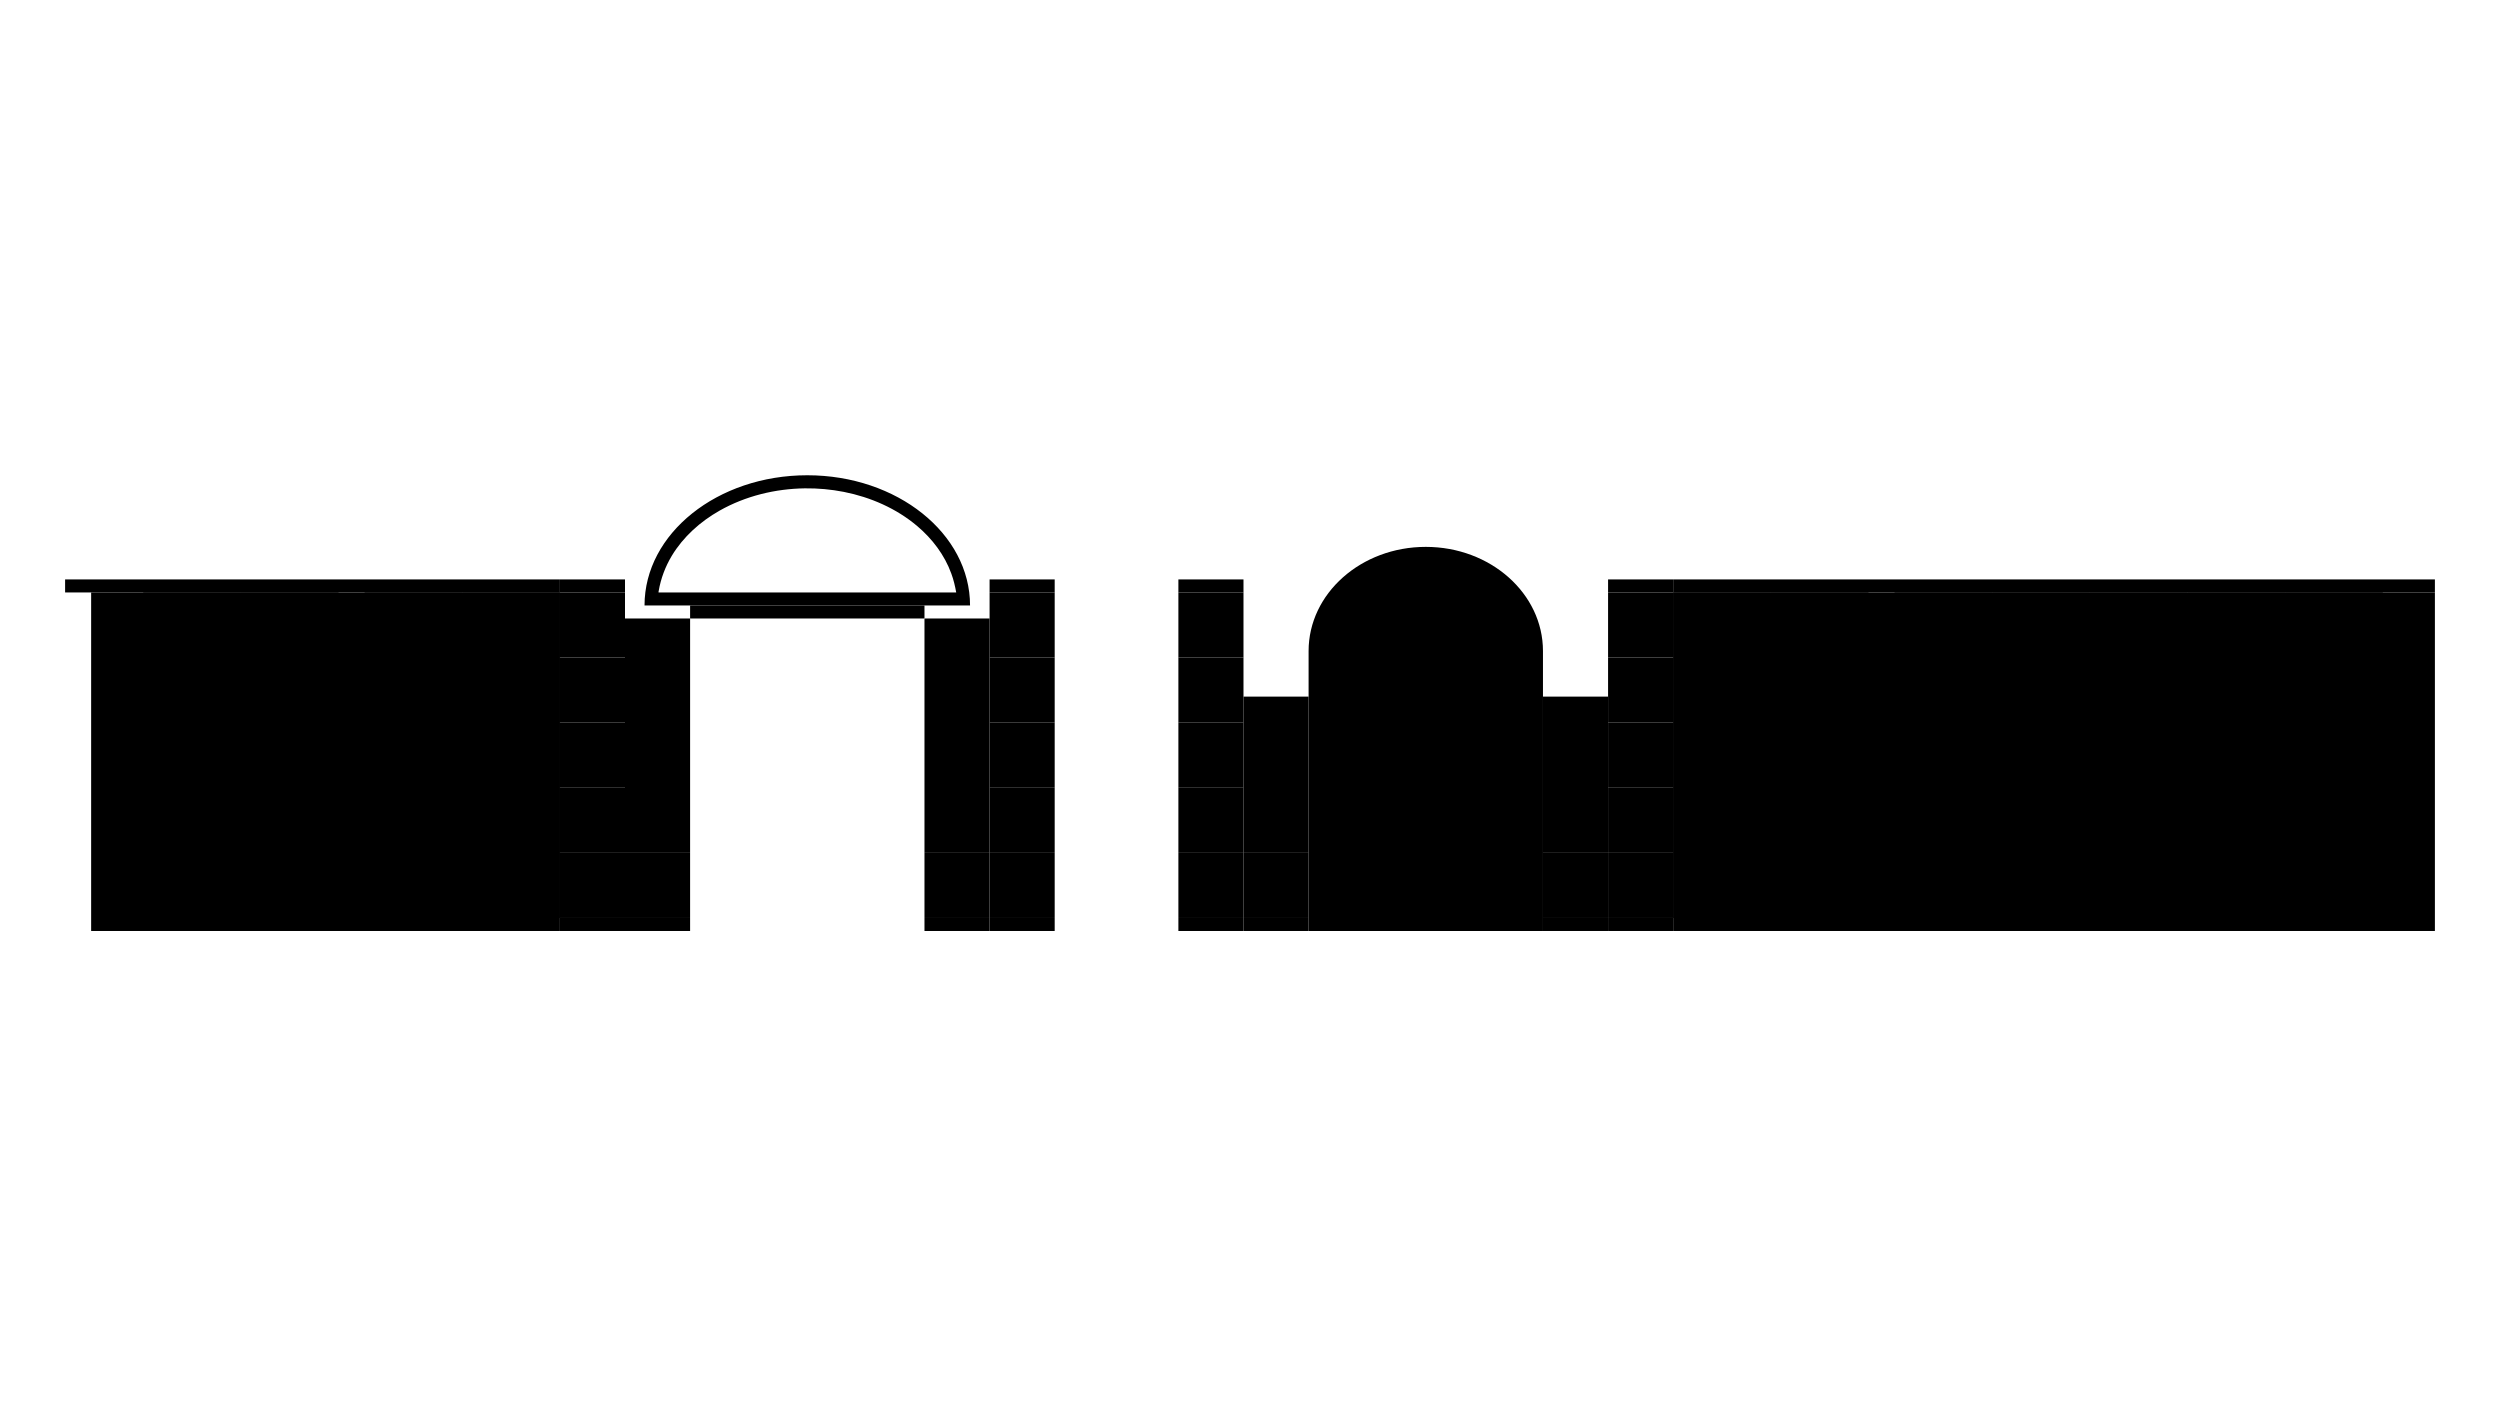
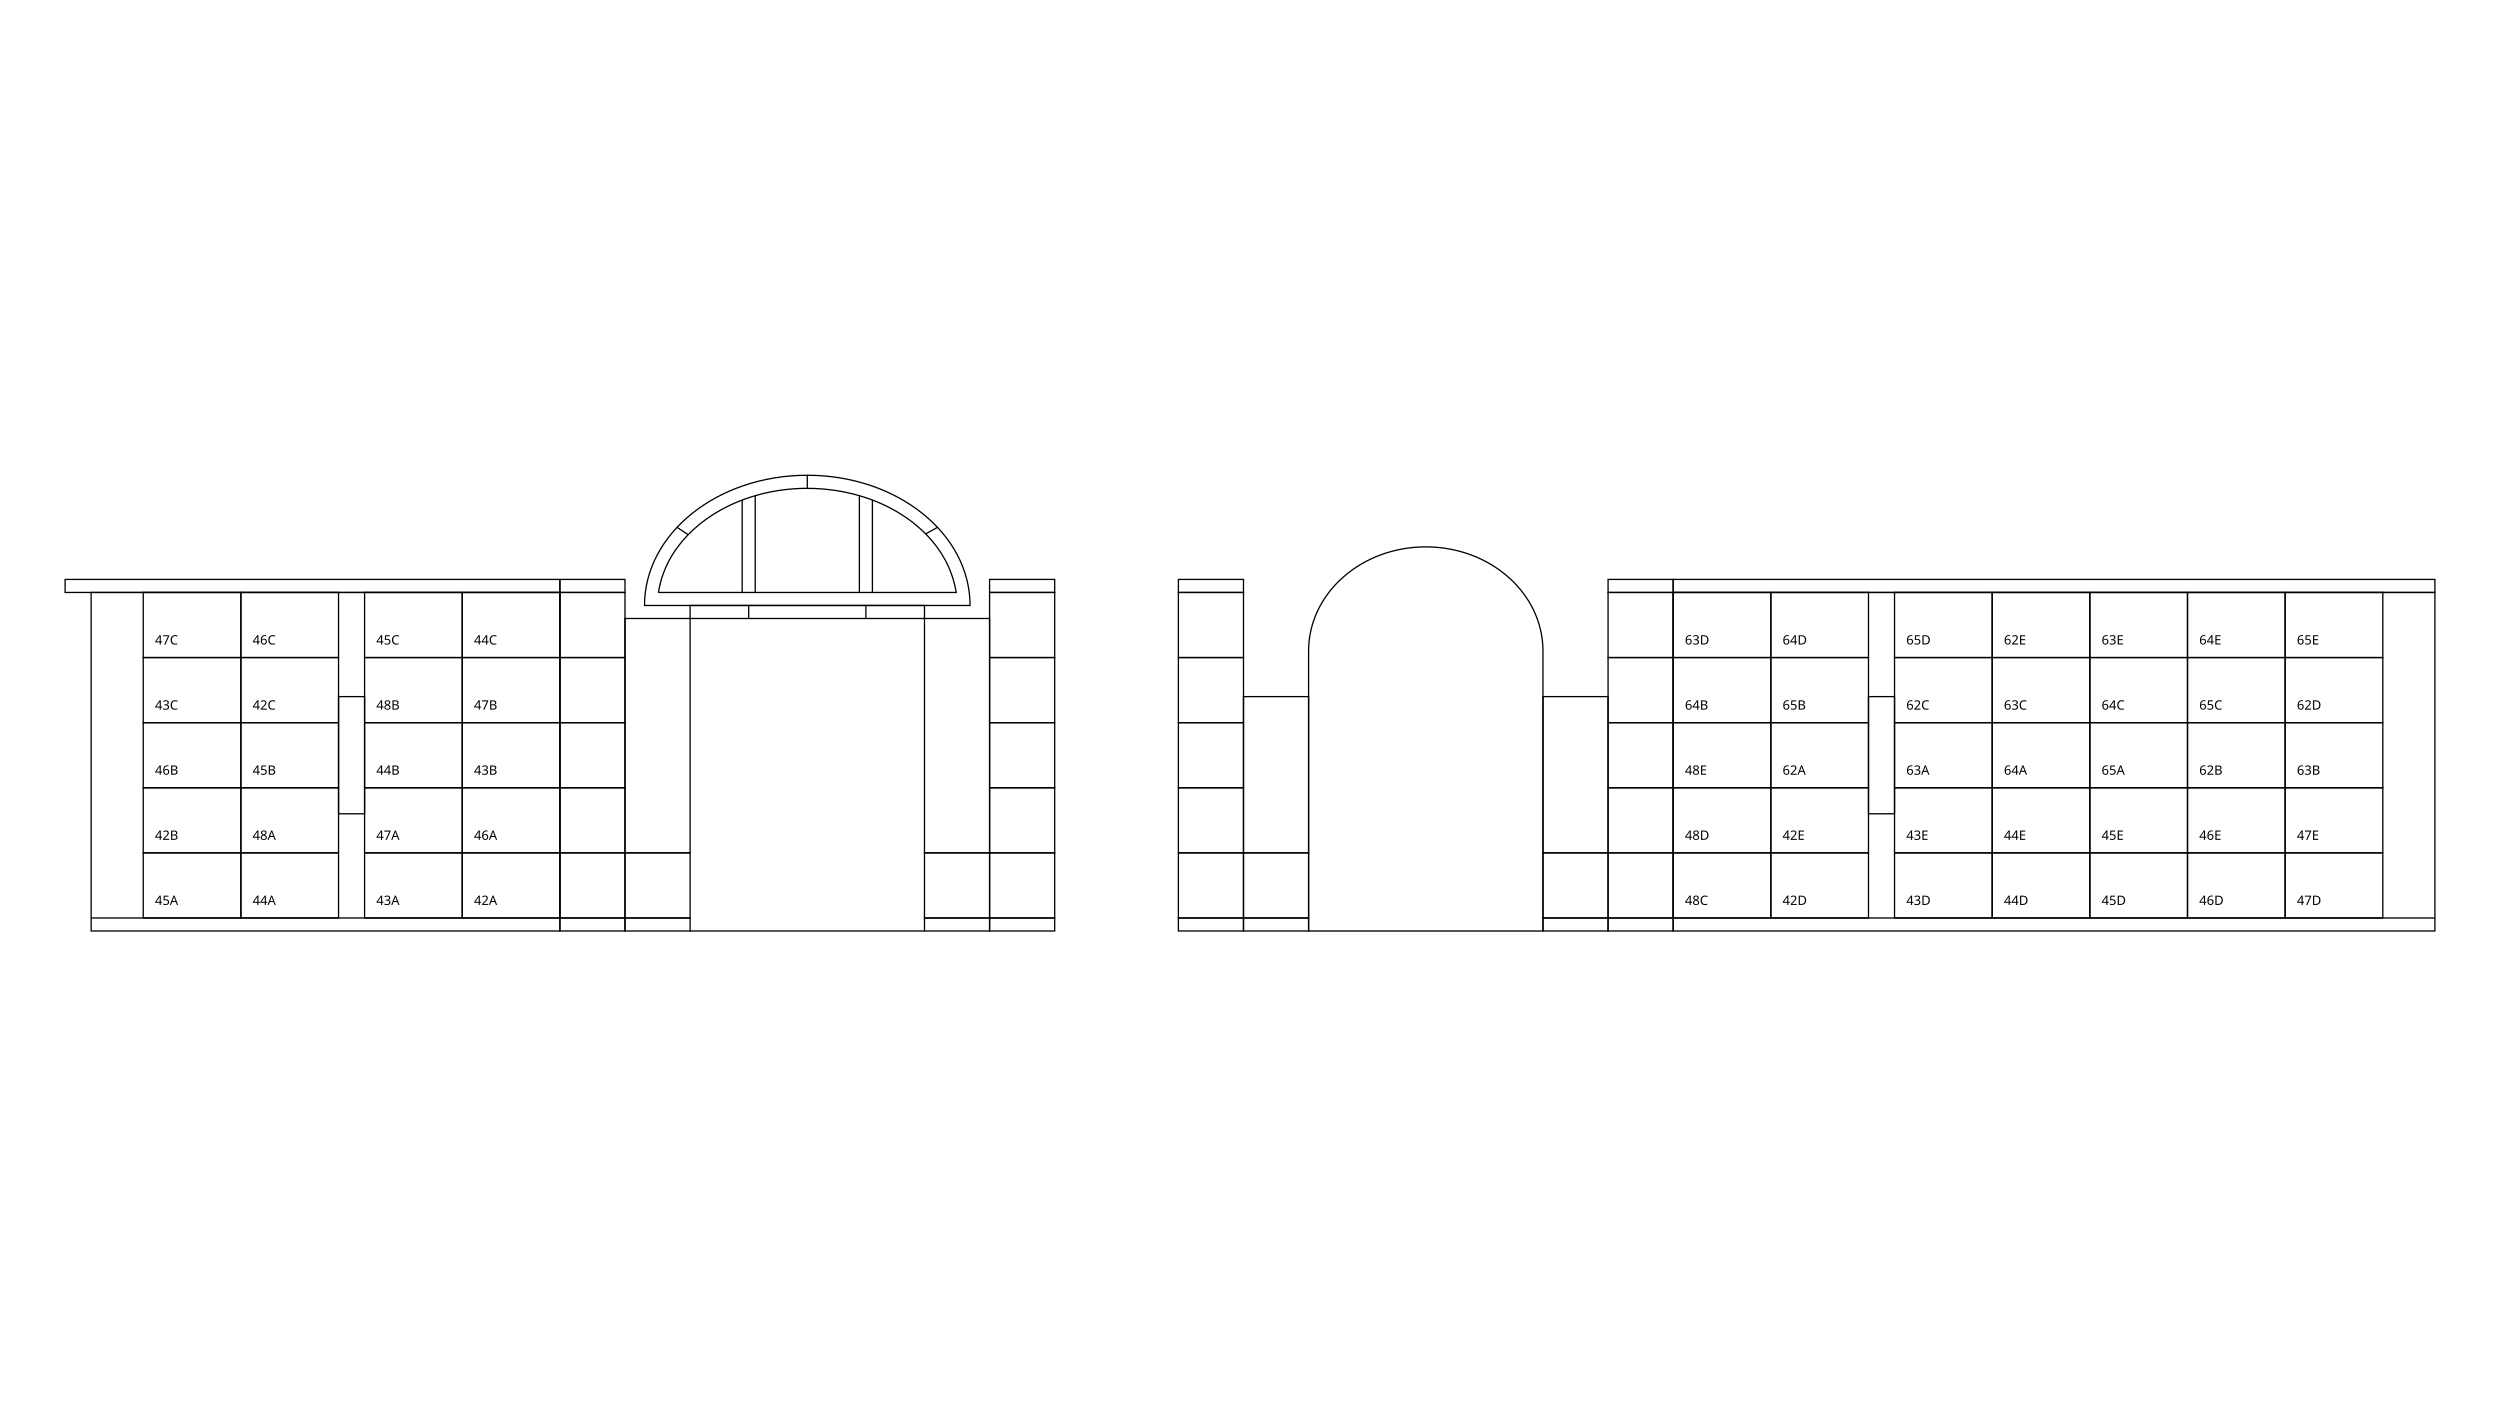
<svg xmlns="http://www.w3.org/2000/svg" height="1080" version="1.1" viewBox="0 0 1920 1080" width="1920">
  <style>
-     .map path {
+     path {
      fill: none;
      stroke-width: 1px;
      stroke: #000;
    }
-     .map text {
+     text {
      font-family: Monaco;
      font-size: 10px;
    }
  </style>
  <g>
    <path d="m50 455v-10h380v10z" />
    <path d="m70 705h360" />
    <path d="m70 715h360v-260h-360z" />
    <path d="m260 535h20v90h-20z" />
    <path d="m430 455v-10h50v10z" />
    <path d="m430 505v-50h50v50z" />
    <path d="m430 555v-50h50v50z" />
    <path d="m430 605v-50h50v50z" />
    <path d="m430 655v-50h50v50z" />
    <path d="m430 705v-50h50v50z" />
    <path d="m430 715v-10h50v10z" />
    <path d="m480 655v-180h50v180z" />
    <path d="m480 705v-50h50v50z" />
    <path d="m480 715v-10h50v10z" />
    <path d="m530 475v-10h180v10z" />
    <path d="m530 715h180" />
    <path d="m575 465v10" />
    <path d="m580 381v74m80-74v74m10-71v71m-100-71v71m-50-50 8.55 5.669m182.45-0.669 9-5m-100-30v-10m-1.814 10.045c-22.778 0.317-45.644 5.861-65.527 17.116-14.781 8.373-27.923 20.074-36.725 34.703-4.978 8.293-8.453 17.495-10.065 27.039-0.123 0.603-0.459 1.383 0.491 1.098h228.01c-0.885-4.905-2.01-9.781-3.753-14.459-5.169-14.297-14.648-26.789-26.218-36.543-16.012-13.536-35.81-22.166-56.293-26.221-9.842-1.939-19.885-2.851-29.915-2.731zm-123.19 89.955c0-55.228 55.964-100 125-100s125 44.772 125 100z" />
    <path d="m665 465v10" />
    <path d="m710 655v-180h50v180z" />
    <path d="m710 705v-50h50v50z" />
    <path d="m710 715v-10h50v10z" />
    <path d="m760 455v-10h50v10z" />
    <path d="m760 505v-50h50v50z" />
    <path d="m760 555v-50h50v50z" />
    <path d="m760 605v-50h50v50z" />
    <path d="m760 655v-50h50v50z" />
    <path d="m760 705v-50h50v50z" />
    <path d="m760 715v-10h50v10z" />
    <path d="m905 455v-10h50v10z" />
    <path d="m905 505v-50h50v50z" />
    <path d="m905 555v-50h50v50z" />
    <path d="m905 605v-50h50v50z" />
    <path d="m905 655v-50h50v50z" />
    <path d="m905 705v-50h50v50z" />
    <path d="m905 715v-10h50v10z" />
    <path d="m955 655v-120h50v120z" />
    <path d="m955 705v-50h50v50z" />
    <path d="m955 715v-10h50v10z" />
    <path d="m1185 500v215h-180v-215m0 2e-3a90 80 0 0 1 90-80 90 80 0 0 1 90 80" />
    <path d="m1185 655v-120h50v120z" />
    <path d="m1185 705v-50h50v50z" />
    <path d="m1185 715v-10h50v10z" />
    <path d="m1235 455v-10h50v10z" />
    <path d="m1235 505v-50h50v50z" />
    <path d="m1235 555v-50h50v50z" />
    <path d="m1235 605v-50h50v50z" />
    <path d="m1235 655v-50h50v50z" />
    <path d="m1235 705v-50h50v50z" />
    <path d="m1235 715v-10h50v10z" />
    <path d="m1285 445h585v10h-585z" />
    <path d="m1285 455h585v260h-585z" />
    <path d="m1285 705h585" />
    <path d="m1435 535h20v90h-20z" />
  </g>
  <g>
    <path d="m355 705v-50h75v50z" />
    <text x="364" y="695">42A</text>
    <path d="m280 705v-50h75v50z" />
    <text x="289" y="695">43A</text>
    <path d="m185 705v-50h75v50z" />
    <text x="194" y="695">44A</text>
    <path d="m110 705v-50h75v50z" />
    <text x="119" y="695">45A</text>
    <path d="m355 655v-50h75v50z" />
    <text x="364" y="645">46A</text>
    <path d="m280 655v-50h75v50z" />
    <text x="289" y="645">47A</text>
    <path d="m185 655v-50h75v50z" />
    <text x="194" y="645">48A</text>
    <path d="m110 655v-50h75v50z" />
    <text x="119" y="645">42B</text>
    <path d="m355 605v-50h75v50z" />
    <text x="364" y="595">43B</text>
    <path d="m280 605v-50h75v50z" />
    <text x="289" y="595">44B</text>
    <path d="m185 605v-50h75v50z" />
    <text x="194" y="595">45B</text>
    <path d="m110 605v-50h75v50z" />
    <text x="119" y="595">46B</text>
    <path d="m355 555v-50h75v50z" />
    <text x="364" y="545">47B</text>
    <path d="m280 555v-50h75v50z" />
    <text x="289" y="545">48B</text>
    <path d="m185 555v-50h75v50z" />
    <text x="194" y="545">42C</text>
    <path d="m110 555v-50h75v50z" />
    <text x="119" y="545">43C</text>
    <path d="m355 505v-50h75v50z" />
    <text x="364" y="495">44C</text>
    <path d="m280 505v-50h75v50z" />
    <text x="289" y="495">45C</text>
    <path d="m185 505v-50h75v50z" />
    <text x="194" y="495">46C</text>
    <path d="m110 505v-50h75v50z" />
    <text x="119" y="495">47C</text>
    <path d="m1285 705v-50h75v50z" />
    <text x="1294" y="695">48C</text>
    <path d="m1360 705v-50h75v50z" />
    <text x="1369" y="695">42D</text>
    <path d="m1455 705v-50h75v50z" />
    <text x="1464" y="695">43D</text>
    <path d="m1530 705v-50h75v50z" />
    <text x="1539" y="695">44D</text>
    <path d="m1605 705v-50h75v50z" />
    <text x="1614" y="695">45D</text>
    <path d="m1680 705v-50h75v50z" />
    <text x="1689" y="695">46D</text>
    <path d="m1755 705v-50h75v50z" />
    <text x="1764" y="695">47D</text>
    <path d="m1285 655v-50h75v50z" />
    <text x="1294" y="645">48D</text>
    <path d="m1360 655v-50h75v50z" />
    <text x="1369" y="645">42E</text>
    <path d="m1455 655v-50h75v50z" />
    <text x="1464" y="645">43E</text>
    <path d="m1530 655v-50h75v50z" />
    <text x="1539" y="645">44E</text>
    <path d="m1605 655v-50h75v50z" />
    <text x="1614" y="645">45E</text>
    <path d="m1680 655v-50h75v50z" />
    <text x="1689" y="645">46E</text>
    <path d="m1755 655v-50h75v50z" />
    <text x="1764" y="645">47E</text>
    <path d="m1285 605v-50h75v50z" />
    <text x="1294" y="595">48E</text>
    <path d="m1360 605v-50h75v50z" />
    <text x="1369" y="595">62A</text>
    <path d="m1455 605v-50h75v50z" />
    <text x="1464" y="595">63A</text>
    <path d="m1530 605v-50h75v50z" />
    <text x="1539" y="595">64A</text>
    <path d="m1605 605v-50h75v50z" />
    <text x="1614" y="595">65A</text>
    <path d="m1680 605v-50h75v50z" />
    <text x="1689" y="595">62B</text>
    <path d="m1755 605v-50h75v50z" />
    <text x="1764" y="595">63B</text>
    <path d="m1285 555v-50h75v50z" />
    <text x="1294" y="545">64B</text>
    <path d="m1360 555v-50h75v50z" />
    <text x="1369" y="545">65B</text>
    <path d="m1455 555v-50h75v50z" />
    <text x="1464" y="545">62C</text>
    <path d="m1530 555v-50h75v50z" />
    <text x="1539" y="545">63C</text>
    <path d="m1605 555v-50h75v50z" />
    <text x="1614" y="545">64C</text>
    <path d="m1680 555v-50h75v50z" />
    <text x="1689" y="545">65C</text>
    <path d="m1755 555v-50h75v50z" />
    <text x="1764" y="545">62D</text>
    <path d="m1285 505v-50h75v50z" />
    <text x="1294" y="495">63D</text>
    <path d="m1360 505v-50h75v50z" />
    <text x="1369" y="495">64D</text>
    <path d="m1455 505v-50h75v50z" />
    <text x="1464" y="495">65D</text>
    <path d="m1530 505v-50h75v50z" />
    <text x="1539" y="495">62E</text>
    <path d="m1605 505v-50h75v50z" />
    <text x="1614" y="495">63E</text>
    <path d="m1680 505v-50h75v50z" />
    <text x="1689" y="495">64E</text>
    <path d="m1755 505v-50h75v50z" />
    <text x="1764" y="495">65E</text>
  </g>
</svg>
